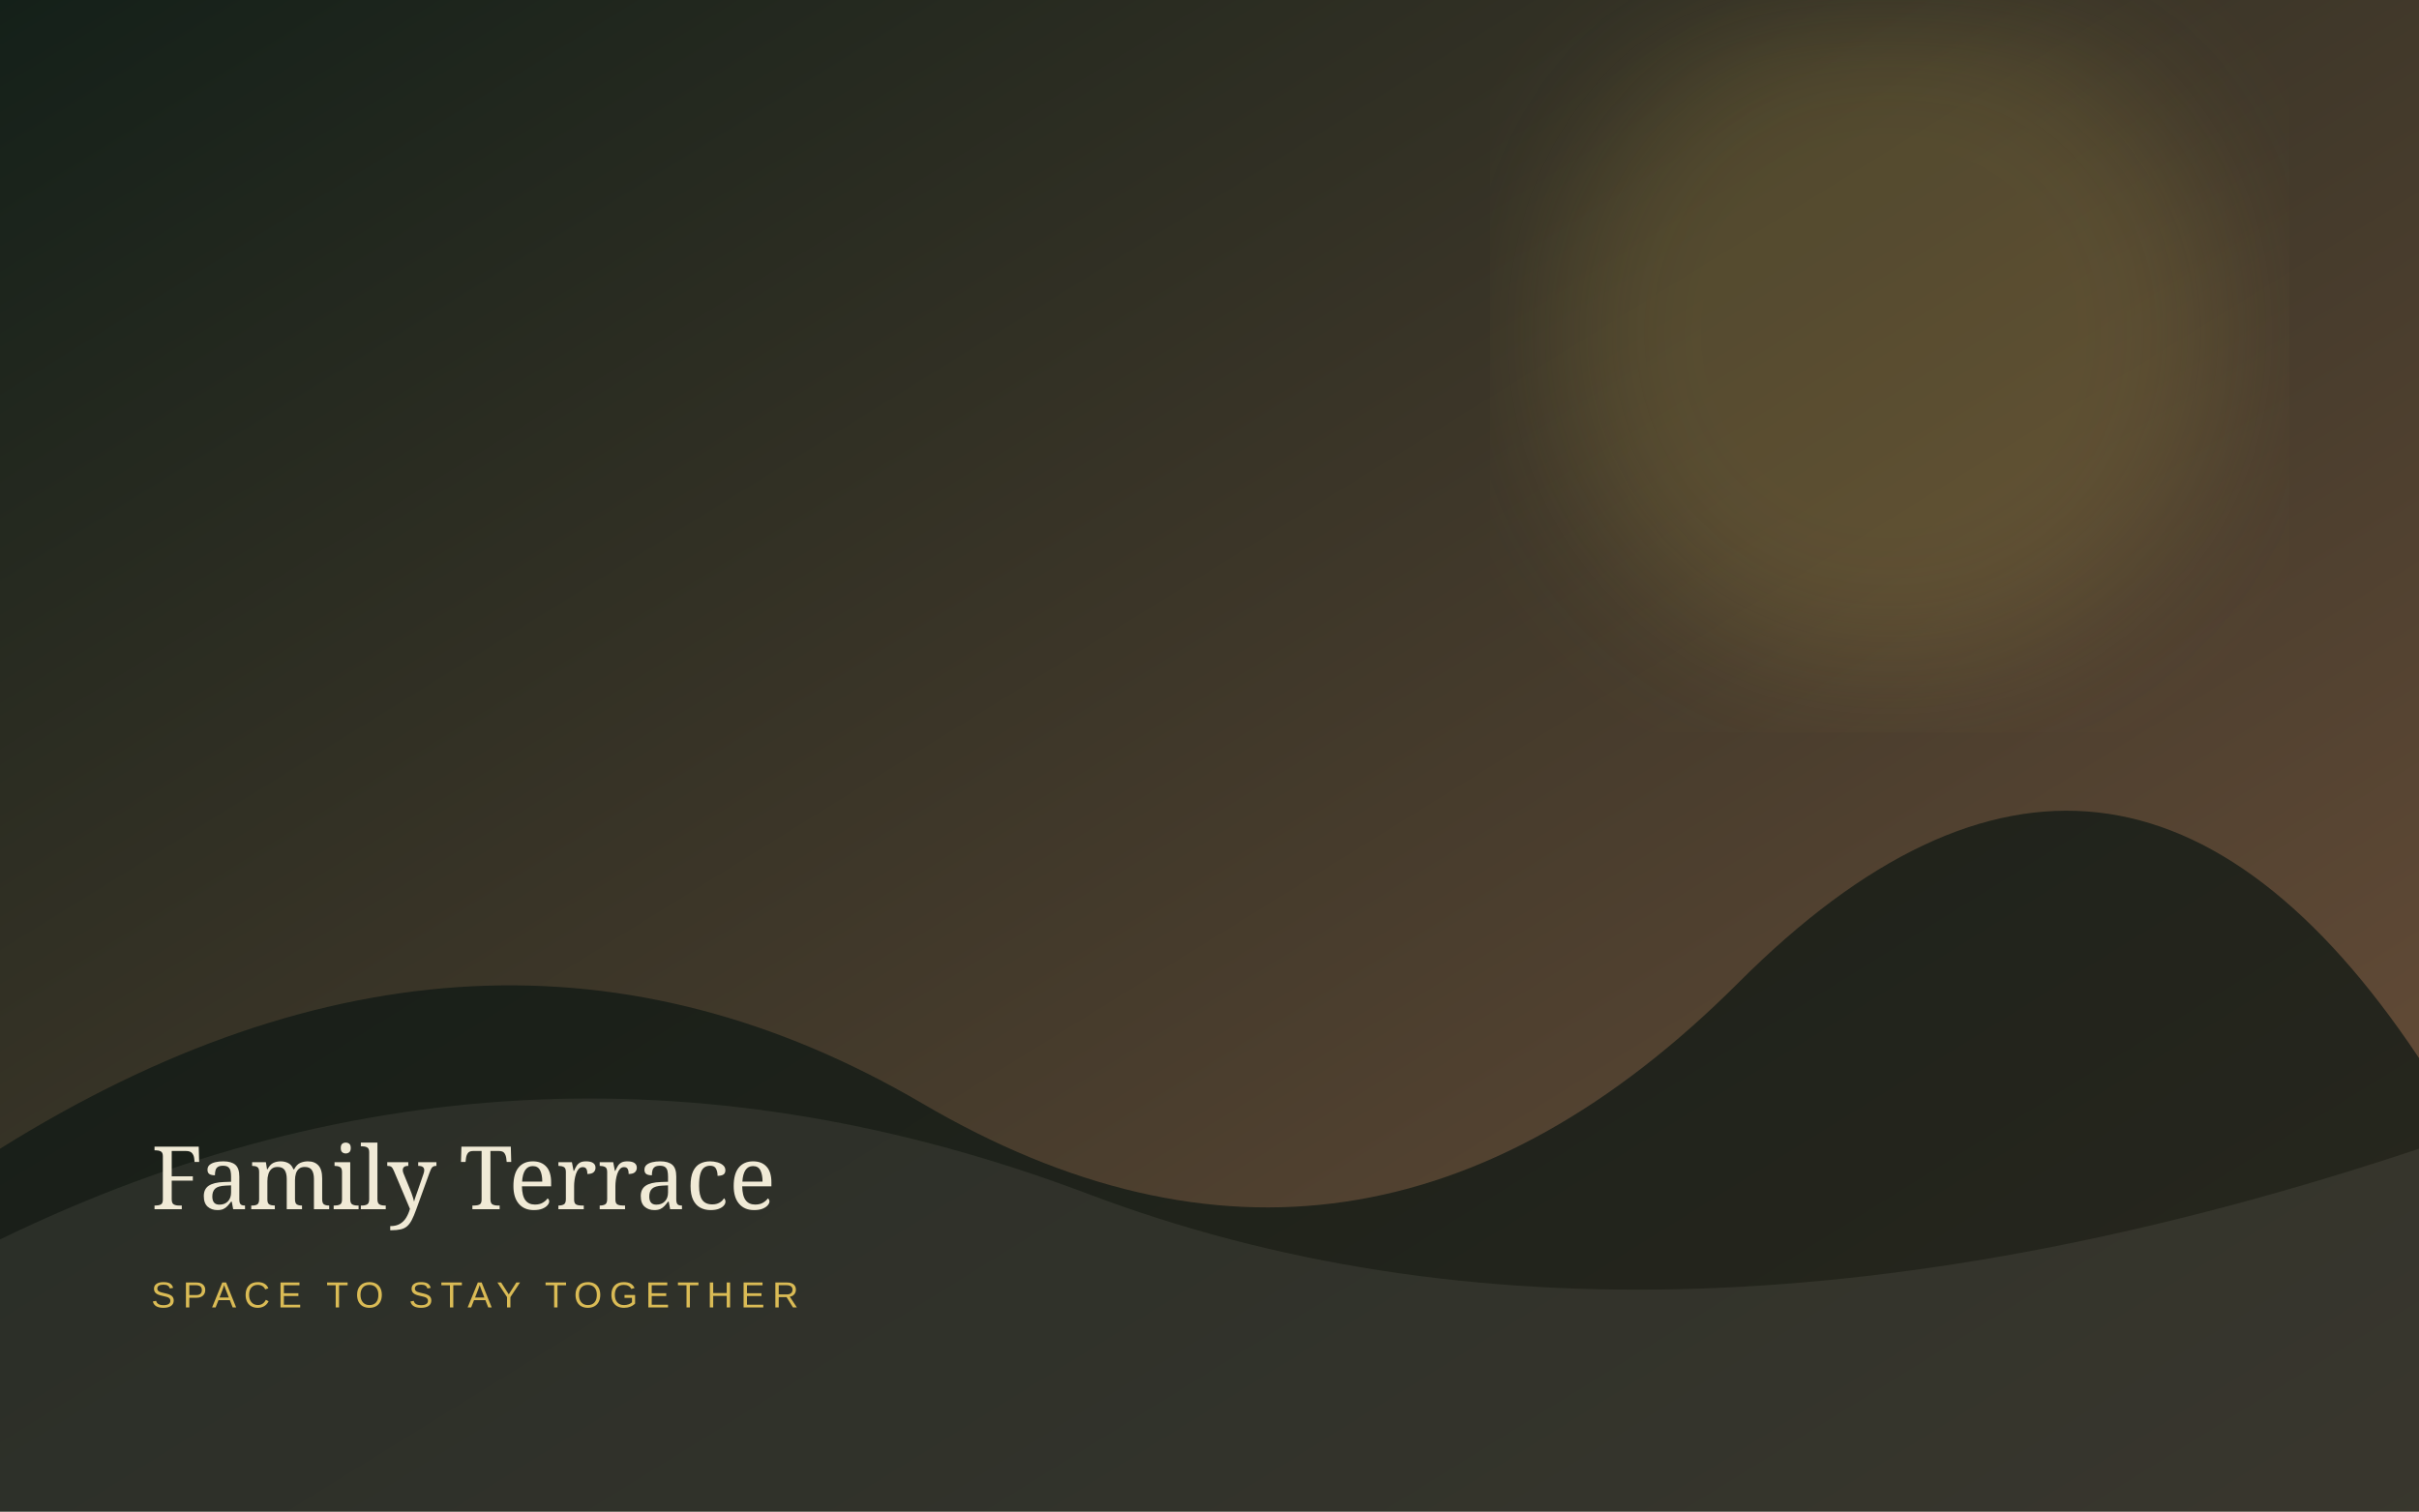
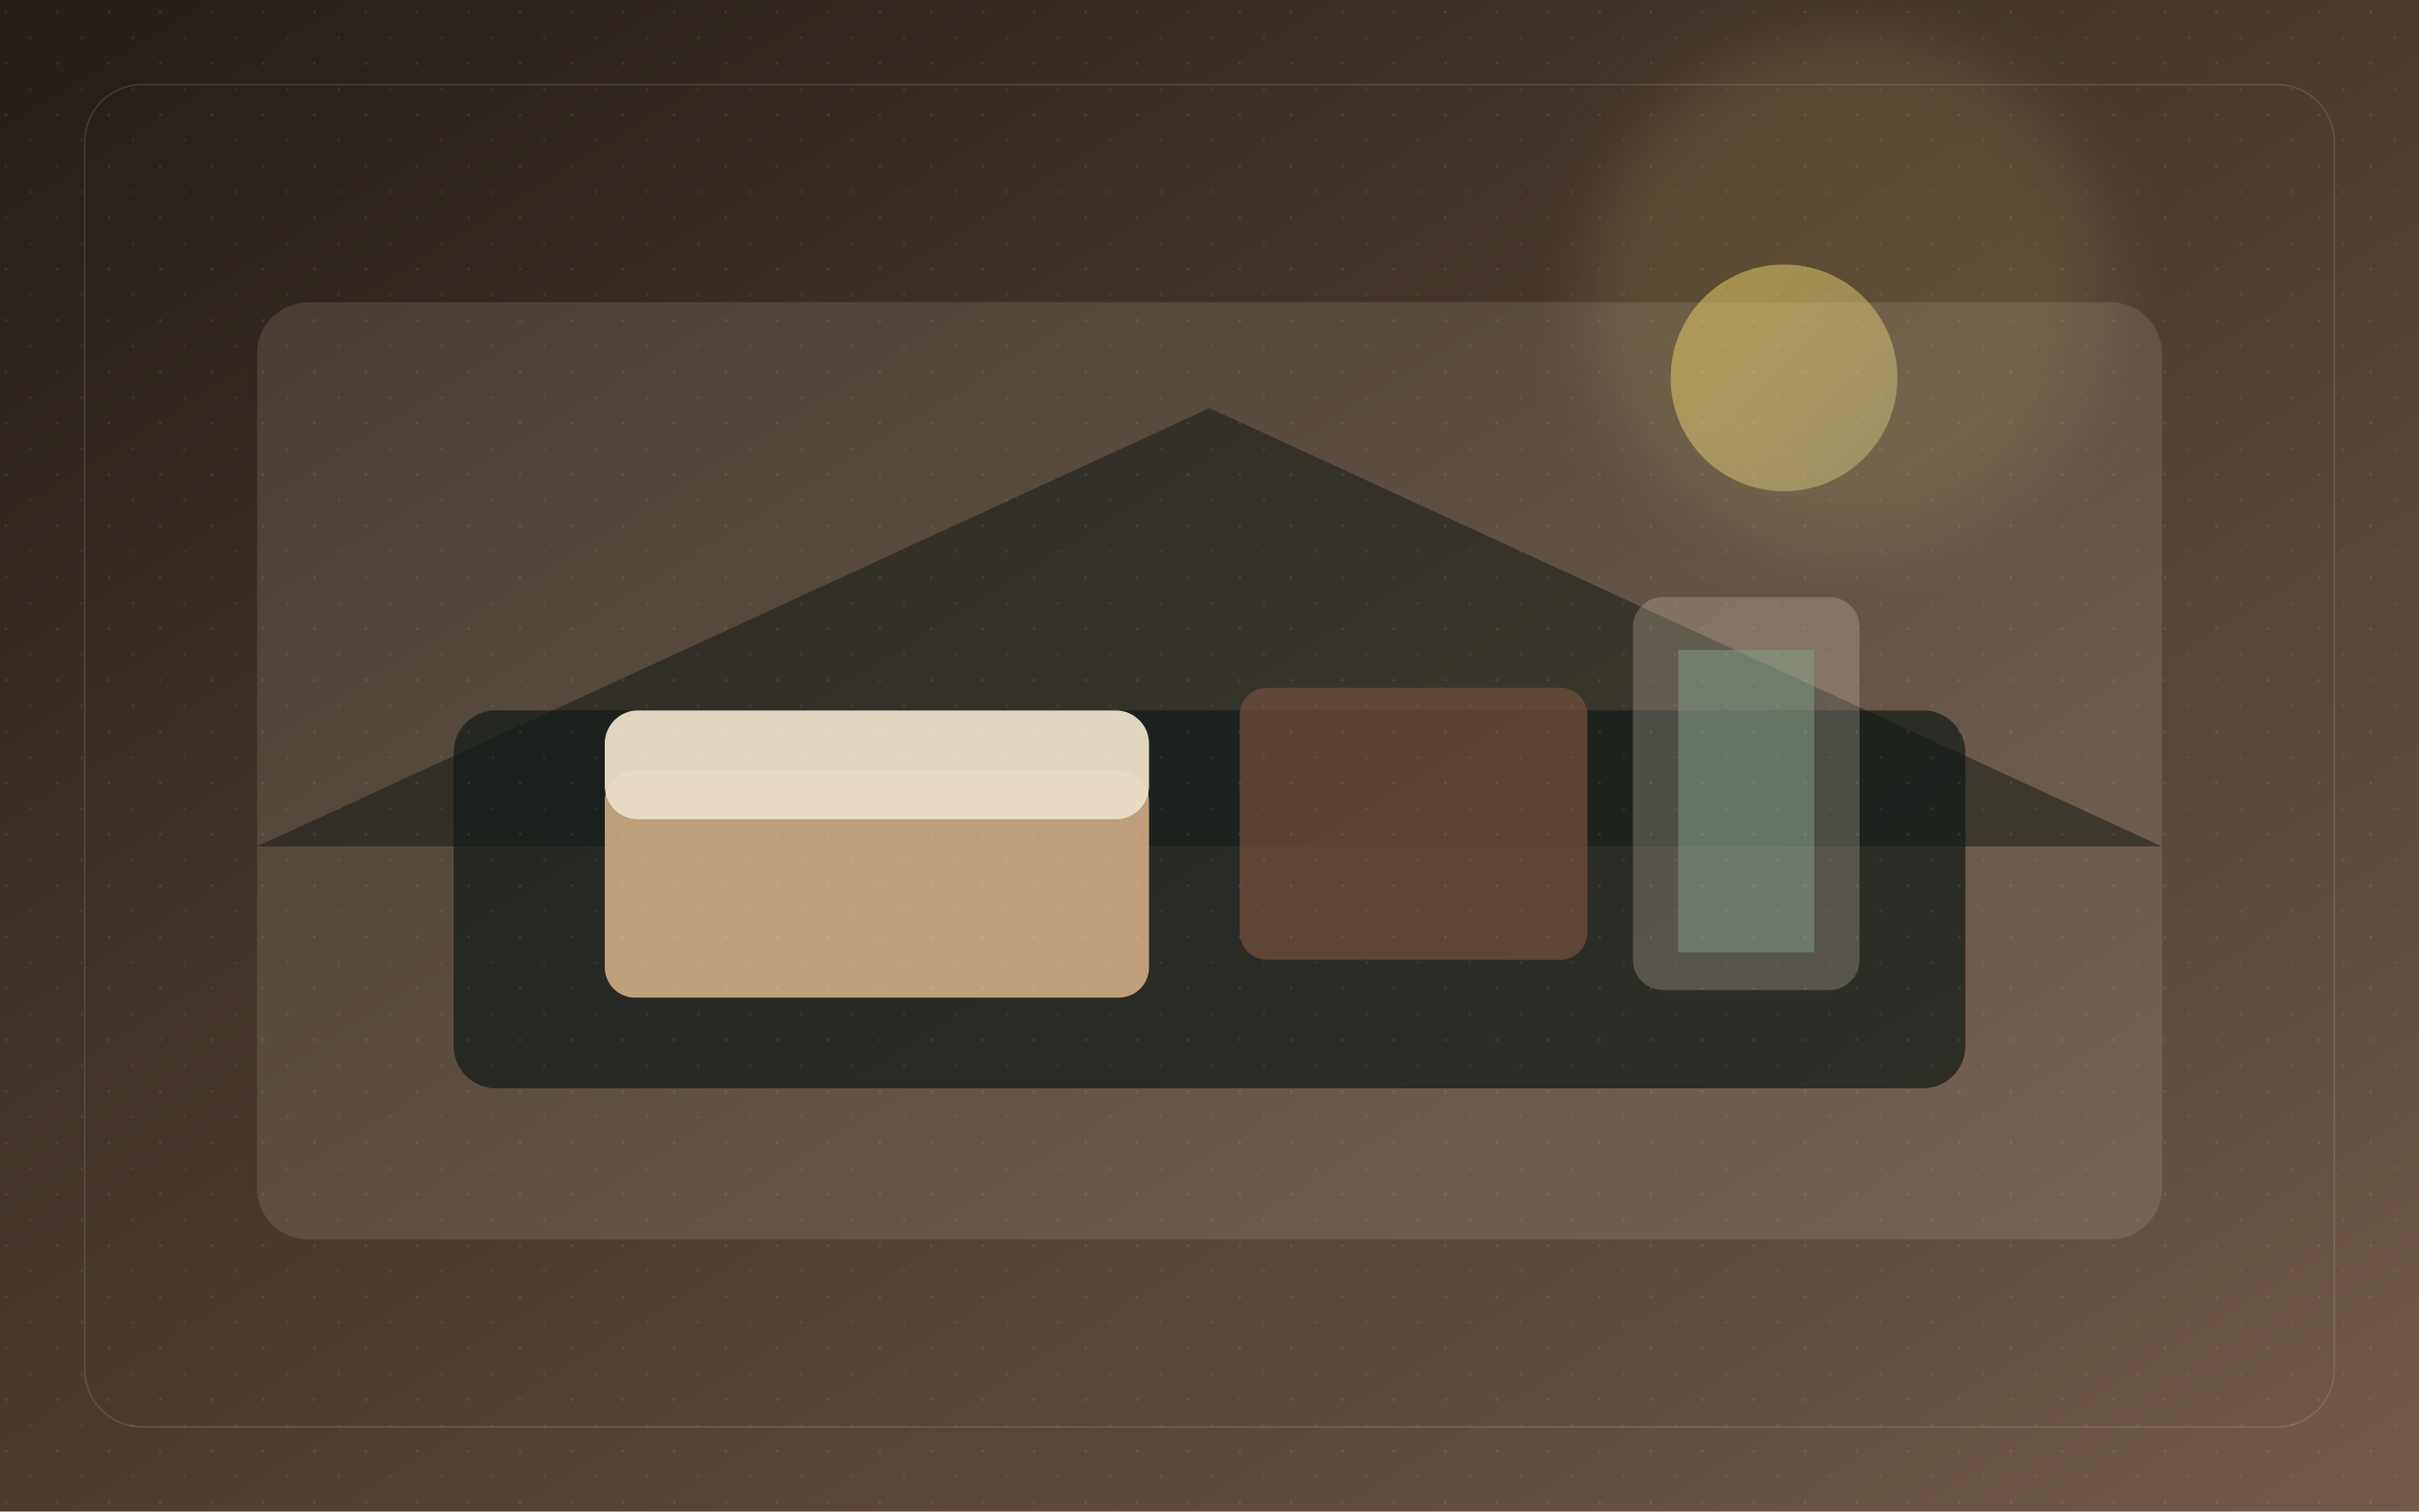
- <svg xmlns="http://www.w3.org/2000/svg" viewBox="0 0 1600 1000">
+ <svg xmlns="http://www.w3.org/2000/svg" viewBox="0 0 1600 1000" role="img" aria-labelledby="title desc">
  <defs>
-     <linearGradient id="g" x1="0" y1="0" x2="1" y2="1">
-       <stop stop-color="#142019" />
-       <stop offset="1" stop-color="#6E513B" />
+     <linearGradient id="sky" x1="0" y1="0" x2="1" y2="1">
+       <stop offset="0" stop-color="#241d18" />
+       <stop offset="1" stop-color="#725a47" />
    </linearGradient>
-     <filter id="b">
-       <feGaussianBlur stdDeviation="45" />
+     <linearGradient id="gold" x1="0" y1="0" x2="1" y2="1">
+       <stop offset="0" stop-color="#dabb55" stop-opacity=".95" />
+       <stop offset="1" stop-color="#fff1a8" stop-opacity=".45" />
+     </linearGradient>
+     <filter id="blur">
+       <feGaussianBlur stdDeviation="24" />
    </filter>
+     <pattern id="grain" width="34" height="34" patternUnits="userSpaceOnUse">
+       <circle cx="4" cy="8" r="1" fill="#fff" opacity=".08" />
+       <circle cx="20" cy="25" r="1" fill="#fff" opacity=".06" />
+     </pattern>
  </defs>
-   <rect width="1600" height="1000" fill="url(#g)" />
-   <circle cx="1250" cy="220" r="220" fill="#DABB55" opacity=".16" filter="url(#b)" />
-   <path d="M0 760 Q320 560 610 730 T1150 650 T1600 700 V1000 H0Z" fill="#0E1713" opacity=".72" />
-   <path d="M0 820 Q350 650 720 790 T1600 760 V1000 H0Z" fill="#F0EAD6" opacity=".08" />
-   <text x="100" y="800" fill="#F0EAD6" font-family="Georgia,serif" font-size="58">Family Terrace</text>
-   <text x="100" y="865" fill="#DABB55" font-family="Arial,sans-serif" font-size="24" letter-spacing="5">SPACE TO STAY TOGETHER</text>
+   <rect width="1600" height="1000" fill="url(#sky)" />
+   <circle cx="1220" cy="190" r="170" fill="#dabb55" opacity=".15" filter="url(#blur)" />
+   <rect x="170" y="200" width="1260" height="620" rx="34" fill="#f3ead6" fill-opacity=".12" />
+   <path d="M170 560 L800 270 L1430 560" fill="#0e1713" fill-opacity=".5" />
+   <rect x="300" y="470" width="1000" height="250" rx="28" fill="#121a17" fill-opacity=".7" />
+   <rect x="400" y="510" width="360" height="150" rx="20" fill="#d0ad86" fill-opacity=".9" />
+   <rect x="400" y="470" width="360" height="72" rx="22" fill="#eadfc8" fill-opacity=".95" />
+   <rect x="820" y="455" width="230" height="180" rx="18" fill="#6f4e39" fill-opacity=".75" />
+   <rect x="1080" y="395" width="150" height="260" rx="20" fill="#f0e6d1" fill-opacity=".22" />
+   <path d="M1110 430h90v200h-90z" fill="#86a58f" fill-opacity=".45" />
+   <circle cx="1180" cy="250" r="75" fill="url(#gold)" opacity=".65" />
+   <rect width="1600" height="1000" fill="url(#grain)" />
+   <rect x="56" y="56" width="1488" height="888" rx="38" fill="none" stroke="#fff" stroke-opacity=".12" />
</svg>
